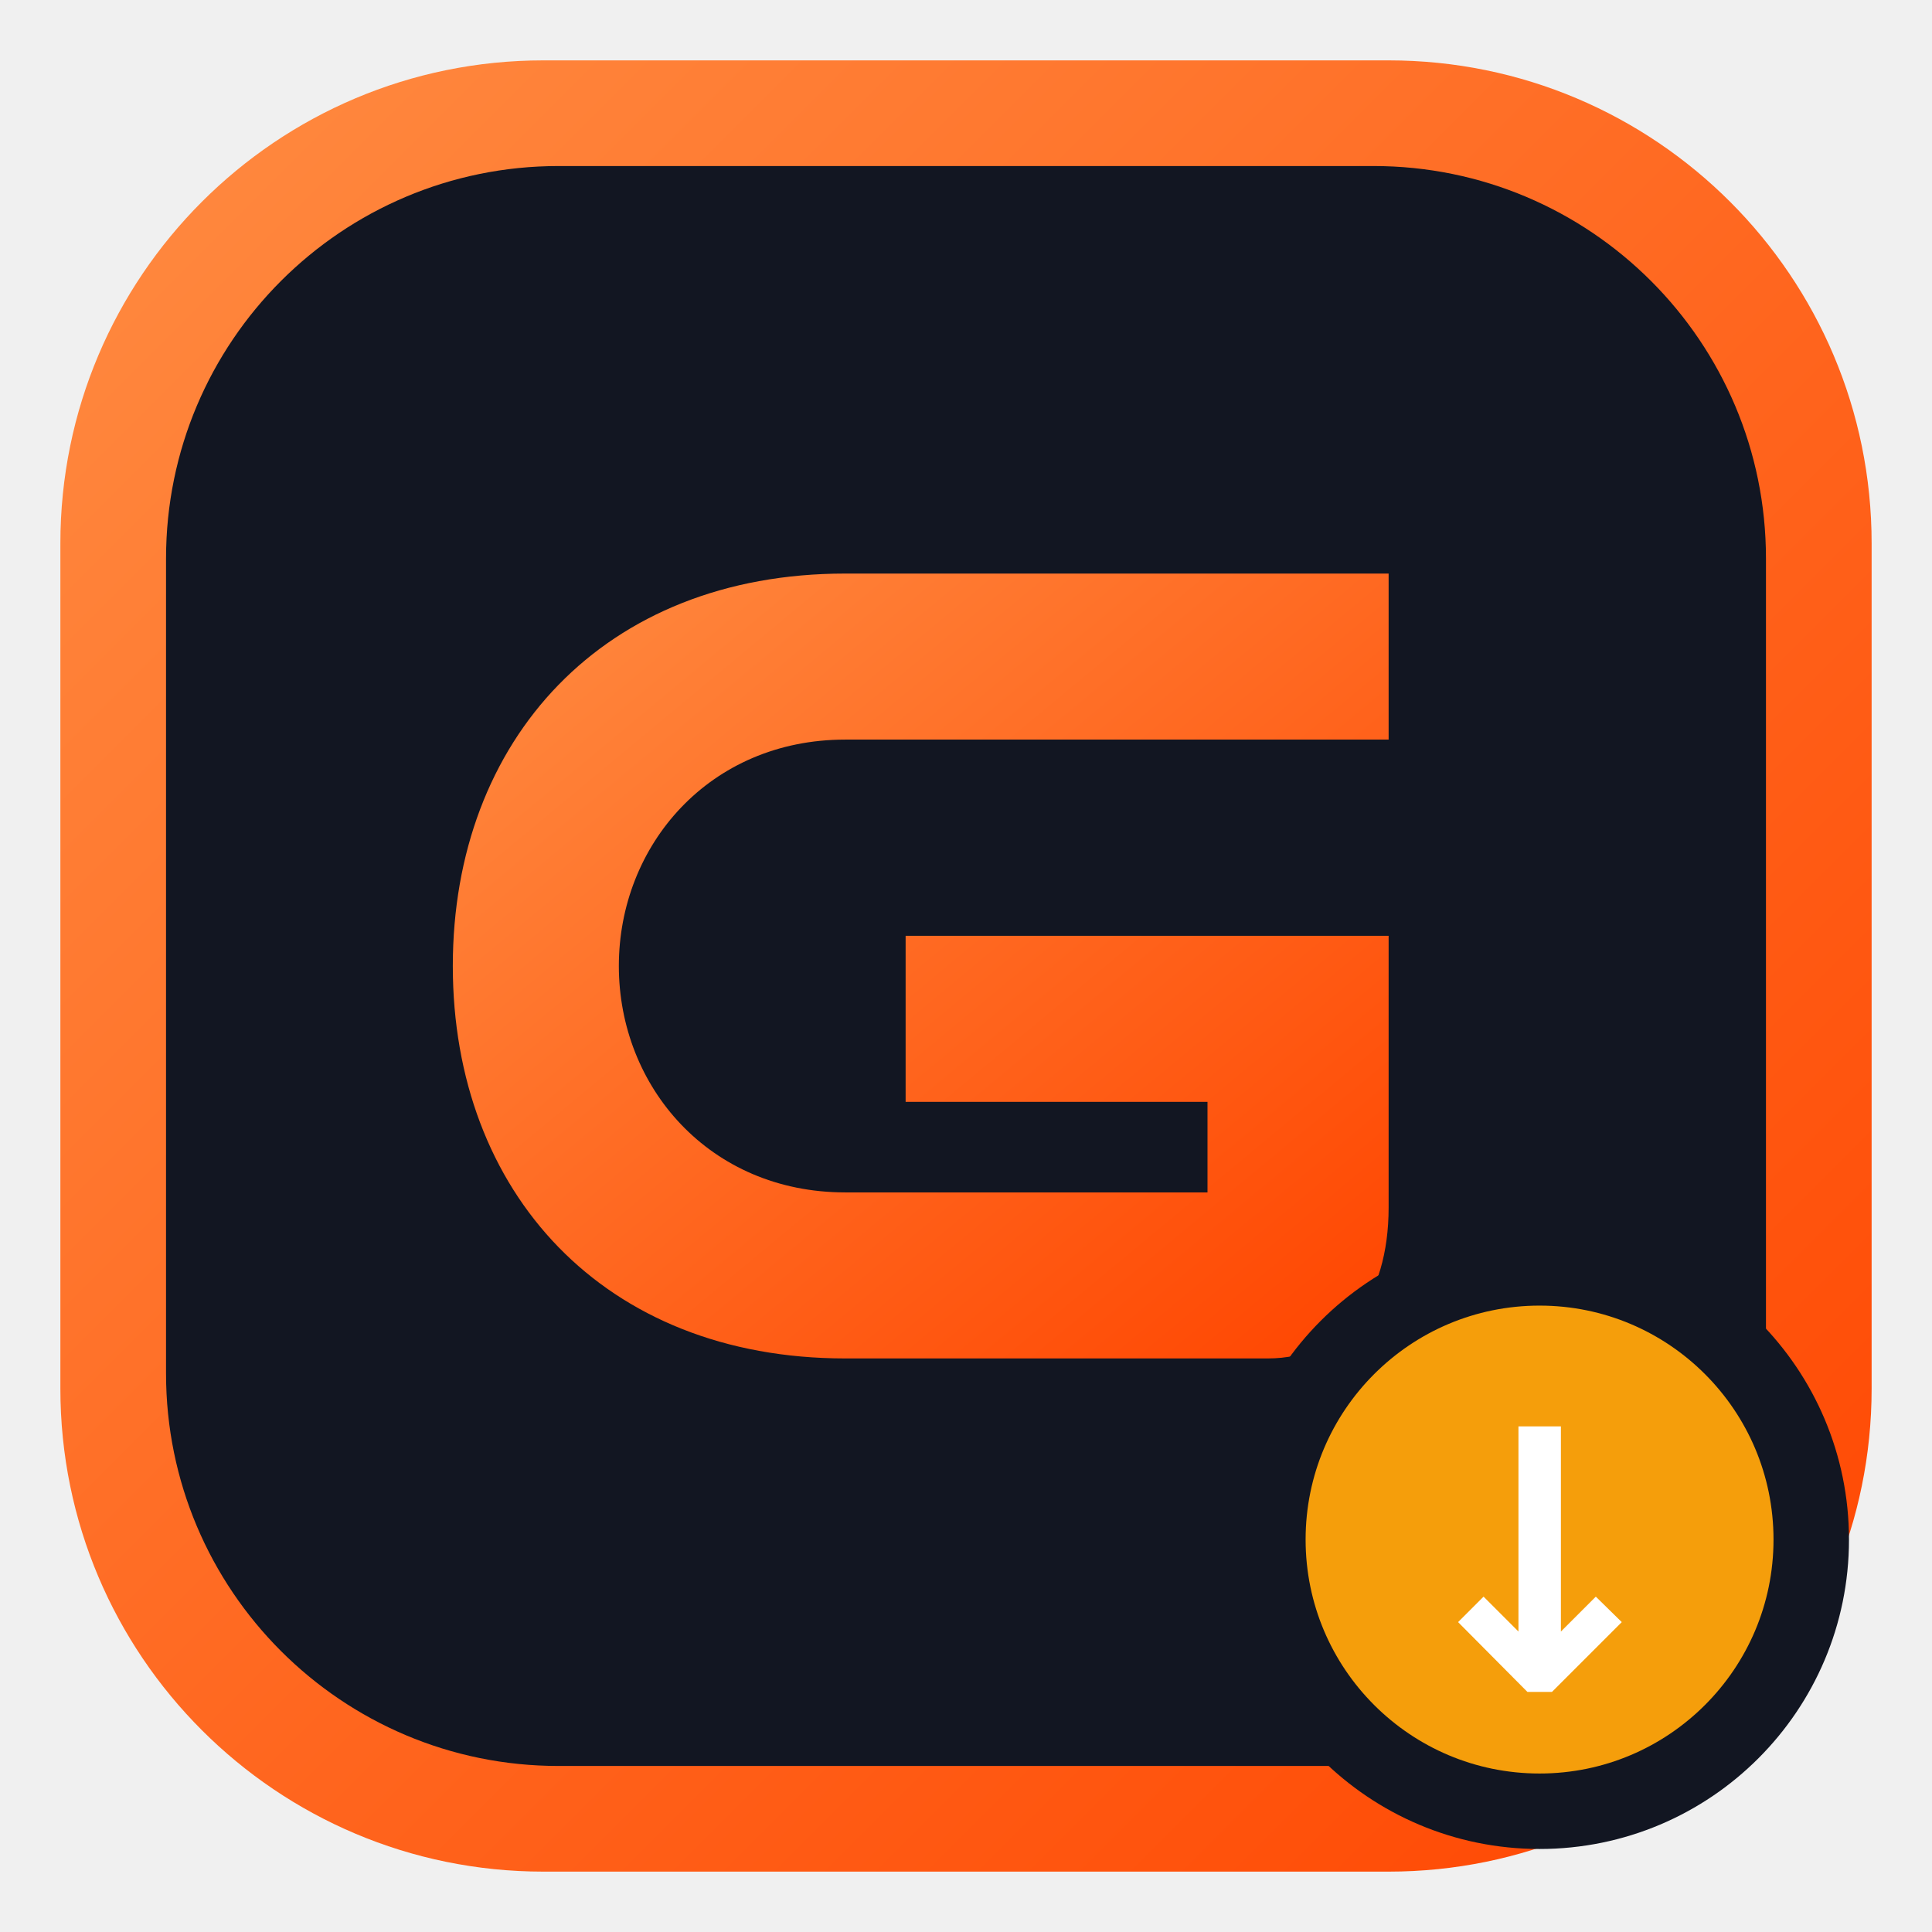
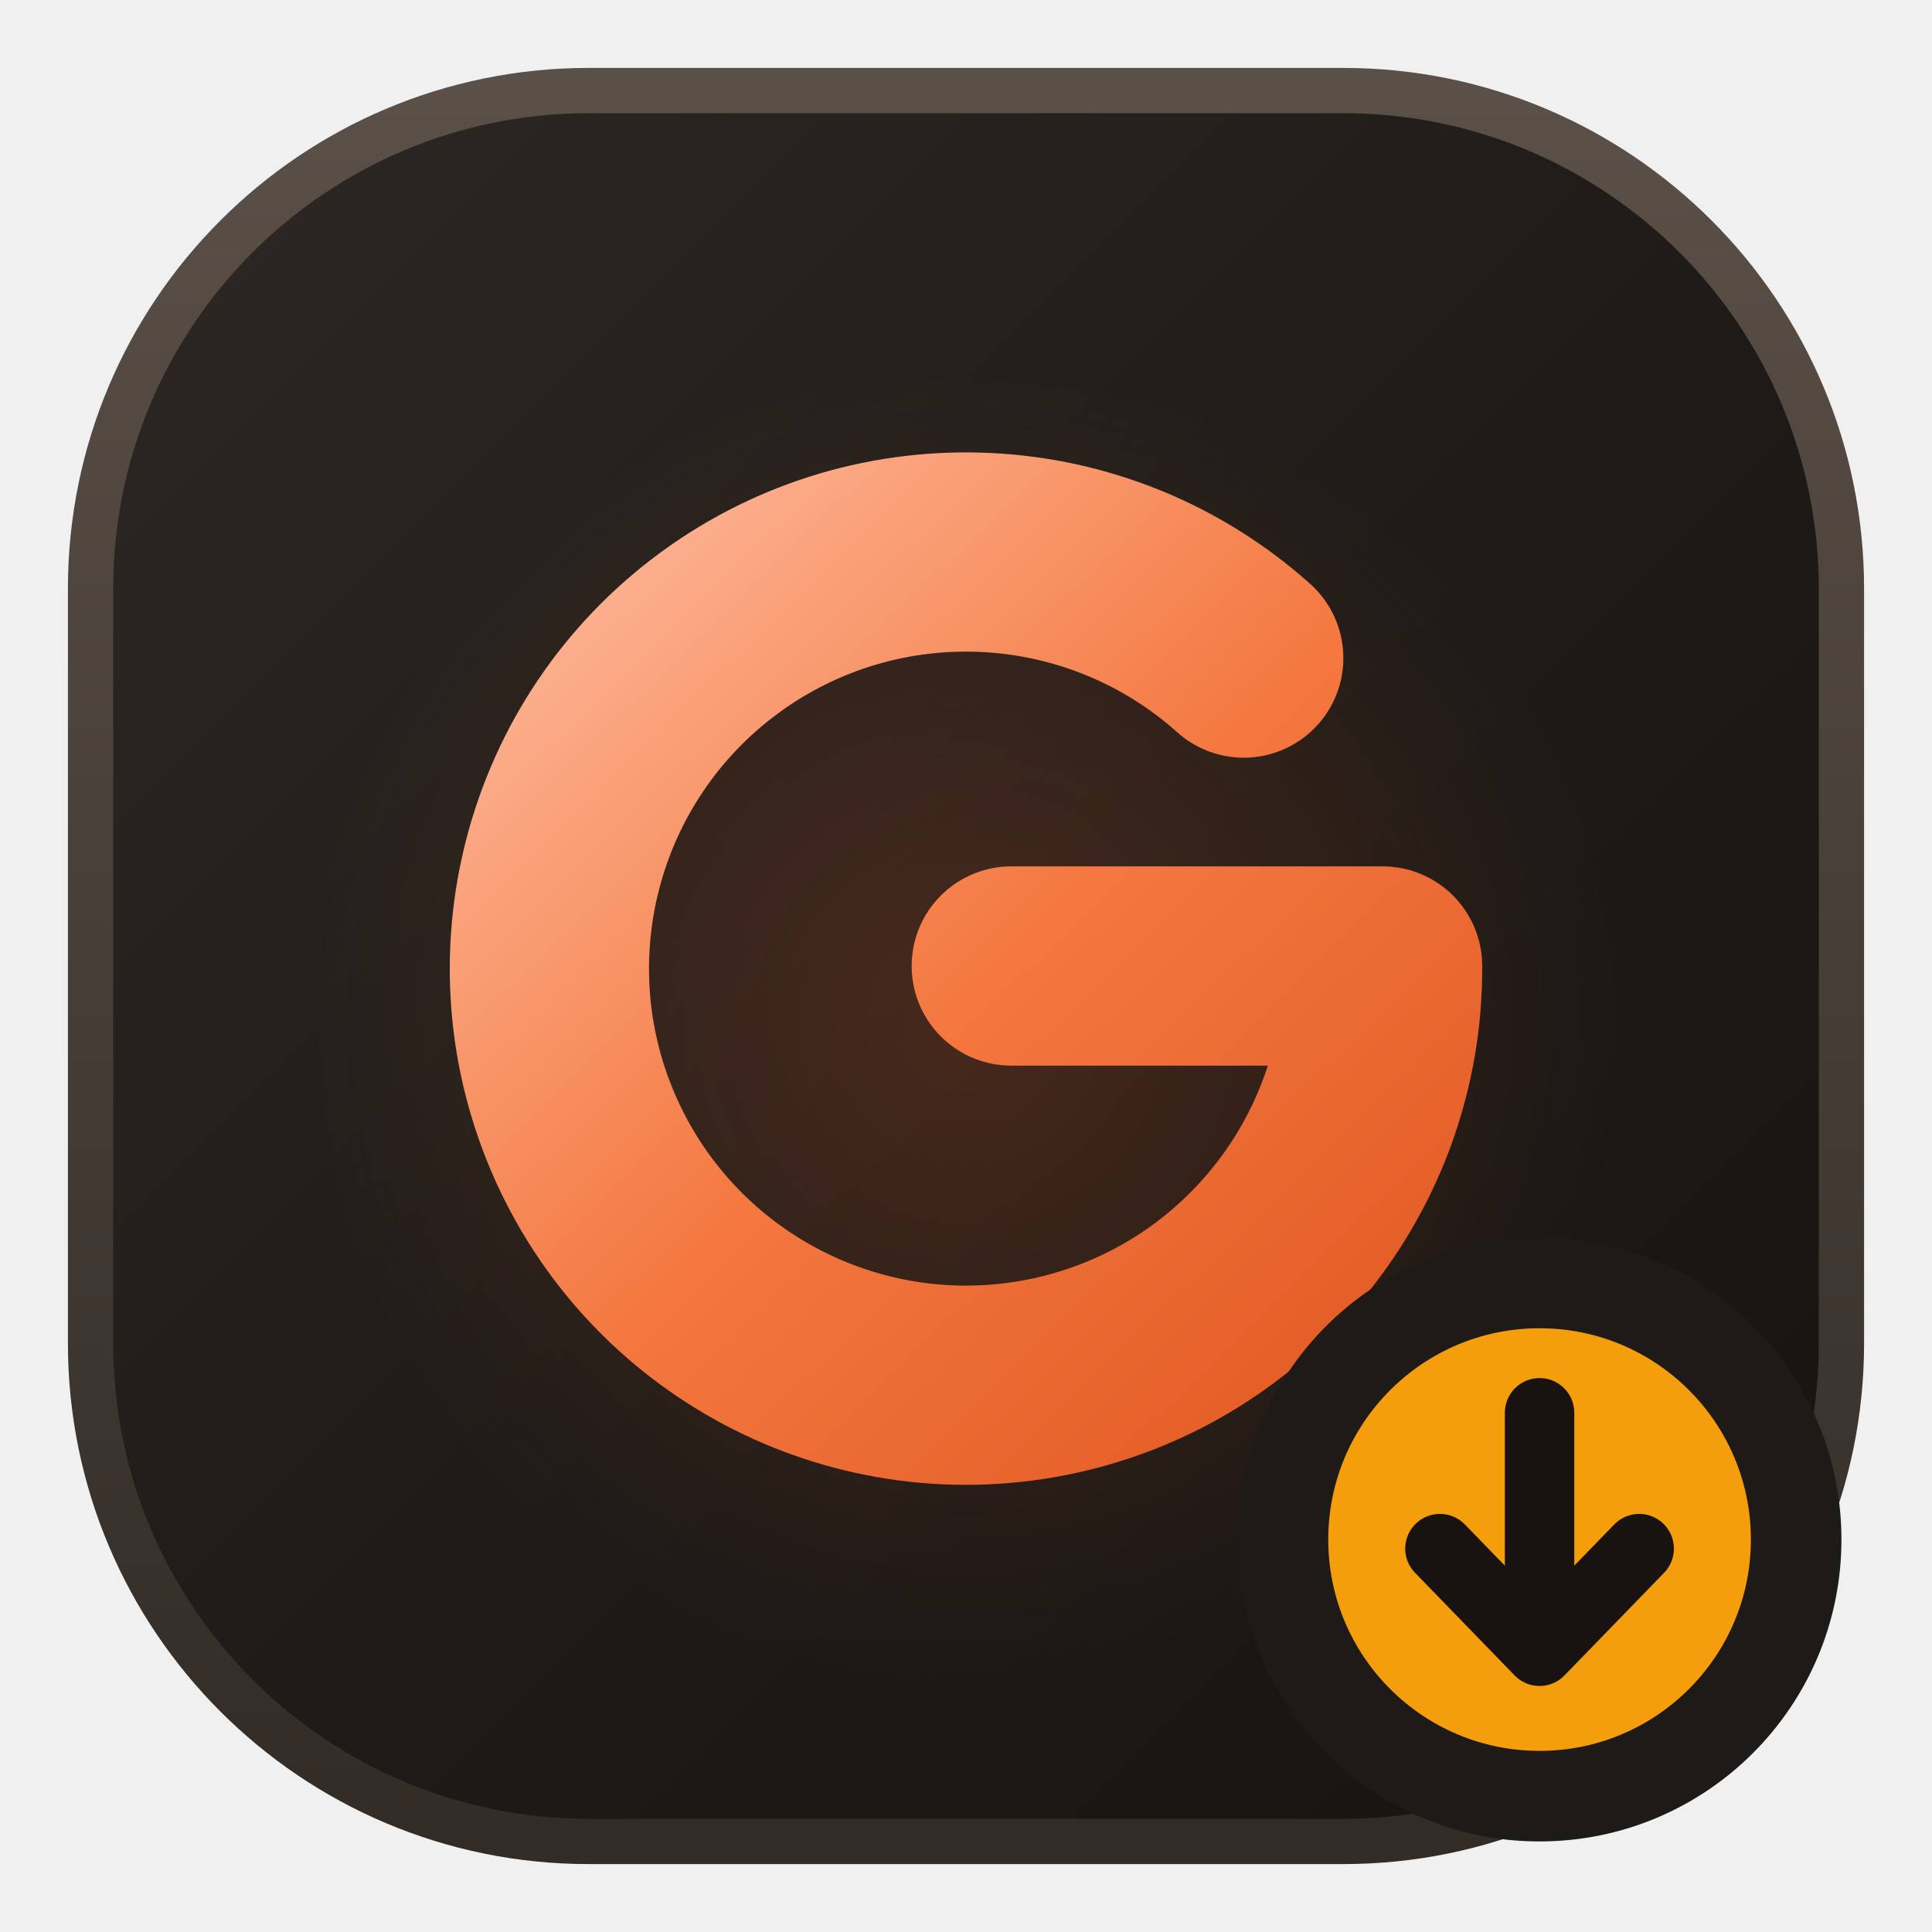
<svg xmlns="http://www.w3.org/2000/svg" viewBox="0 0 64 64" width="64" height="64">
  <defs>
-     <linearGradient id="bgGrad" x1="0%" y1="0%" x2="100%" y2="100%">
-       <stop offset="0%" stop-color="#ff8c42" />
-       <stop offset="100%" stop-color="#ff4500" />
+     <linearGradient id="bg" gradientUnits="userSpaceOnUse" x1="3" y1="3" x2="61" y2="61">
+       <stop offset="0%" stop-color="#2E2824" />
+       <stop offset="55%" stop-color="#1E1A17" />
+       <stop offset="100%" stop-color="#161311" />
+     </linearGradient>
+     <linearGradient id="rim" gradientUnits="userSpaceOnUse" x1="32" y1="3" x2="32" y2="61">
+       <stop offset="0%" stop-color="#5B5048" />
+       <stop offset="100%" stop-color="#322B26" />
+     </linearGradient>
+     <radialGradient id="glow" gradientUnits="userSpaceOnUse" cx="32" cy="34" r="22">
+       <stop offset="0%" stop-color="#E8612C" stop-opacity="0.20" />
+       <stop offset="100%" stop-color="#E8612C" stop-opacity="0" />
+     </radialGradient>
+     <linearGradient id="mark" gradientUnits="userSpaceOnUse" x1="15" y1="14" x2="49" y2="49">
+       <stop offset="0%" stop-color="#FFC6AE" />
+       <stop offset="52%" stop-color="#F47840" />
+       <stop offset="100%" stop-color="#DF541F" />
    </linearGradient>
  </defs>
-   <rect x="2" y="2" width="60" height="60" rx="16" fill="url(#bgGrad)" />
-   <rect x="5.5" y="5.5" width="53" height="53" rx="13" fill="#121622" />
-   <path d="M 46 19 L 28 19 C 20 19 15 24.5 15 32 C 15 39.5 20 45 28 45 L 42 45 C 44.5 45 46 43 46 40 L 46 31 L 30 31 L 30 36.5 L 40 36.5 L 40 39.5 L 28 39.5 C 23.5 39.5 20.5 36 20.5 32 C 20.5 28 23.5 24.5 28 24.5 L 46 24.5 Z" fill="url(#bgGrad)" />
-   <circle cx="51" cy="51" r="9" fill="#f59e0b" stroke="#121622" stroke-width="2.5" />
-   <text x="51" y="56" font-family="sans-serif" font-weight="900" font-size="12" text-anchor="middle" fill="#ffffff">↓</text>
+   <rect x="3" y="3" width="58" height="58" rx="16.5" fill="url(#bg)" stroke="url(#rim)" stroke-width="1.5" />
+   <circle cx="32" cy="34" r="22" fill="url(#glow)" />
+   <path d="M 41.2 21.8 A 13.8 13.8 0 1 0 45.8 32 L 33.5 32" fill="none" stroke="url(#mark)" stroke-width="6.6" stroke-linecap="round" stroke-linejoin="round" />
+   <circle cx="51" cy="51" r="8.5" fill="#f59e0b" stroke="#1E1A17" stroke-width="3" />
+   <path d="M 51 46.8 L 51 54.4 M 47.7 51.3 L 51 54.7 L 54.3 51.3" fill="none" stroke="#181310" stroke-width="2.3" stroke-linecap="round" stroke-linejoin="round" />
</svg>
